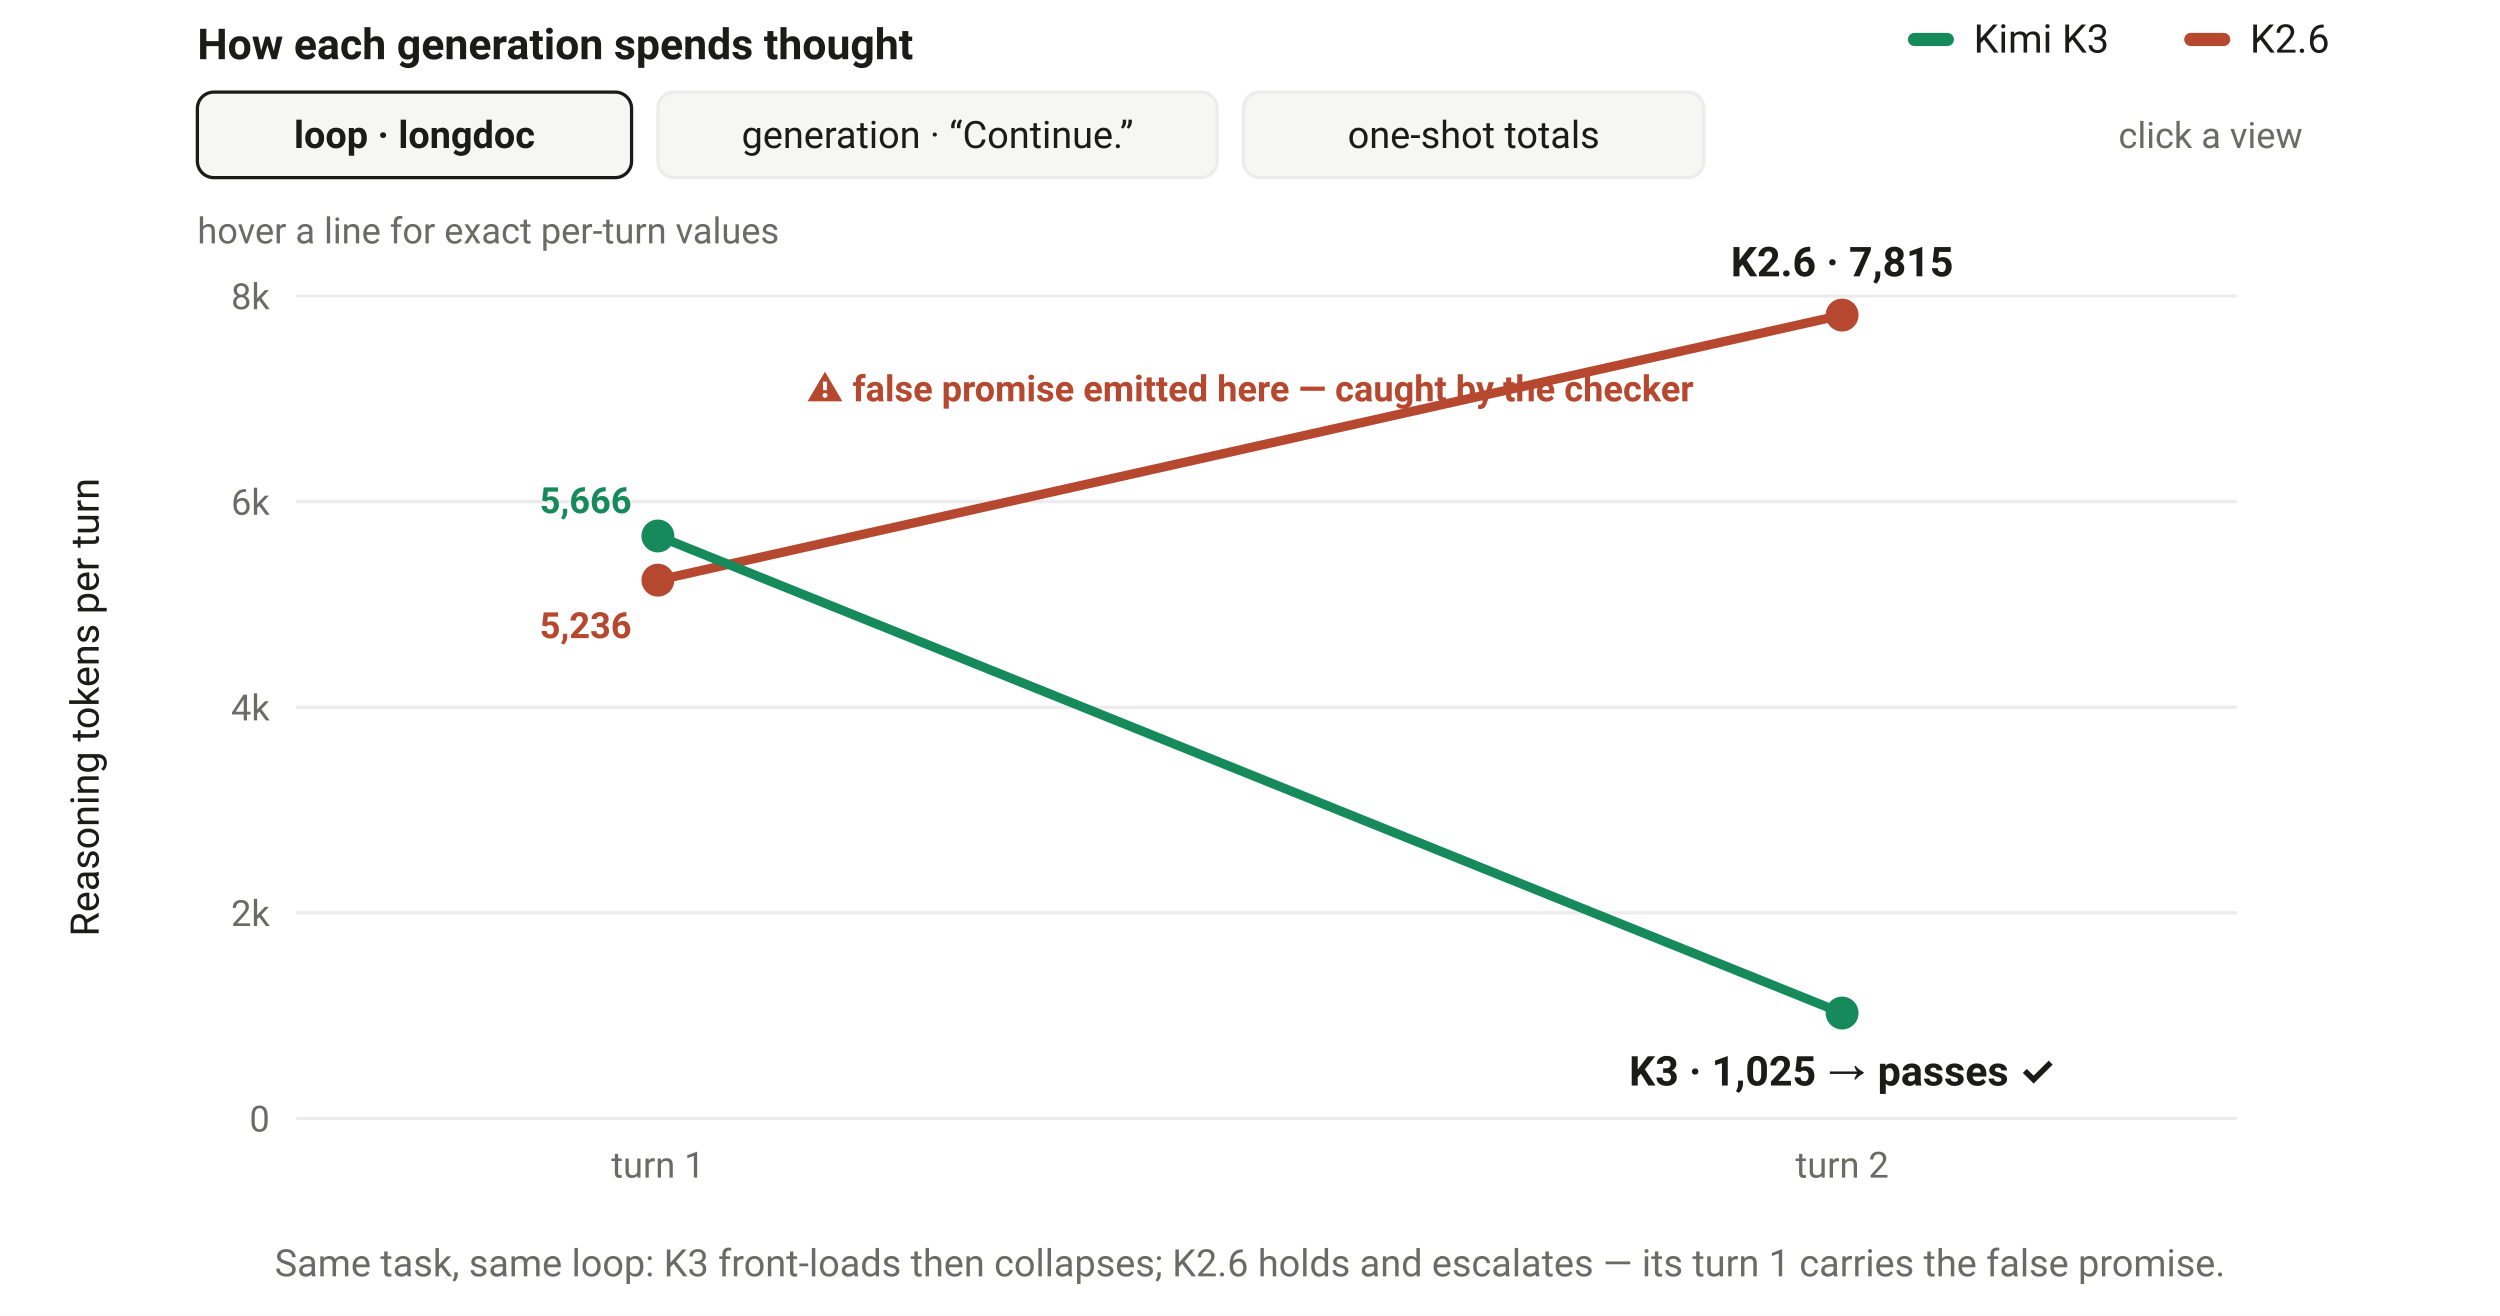
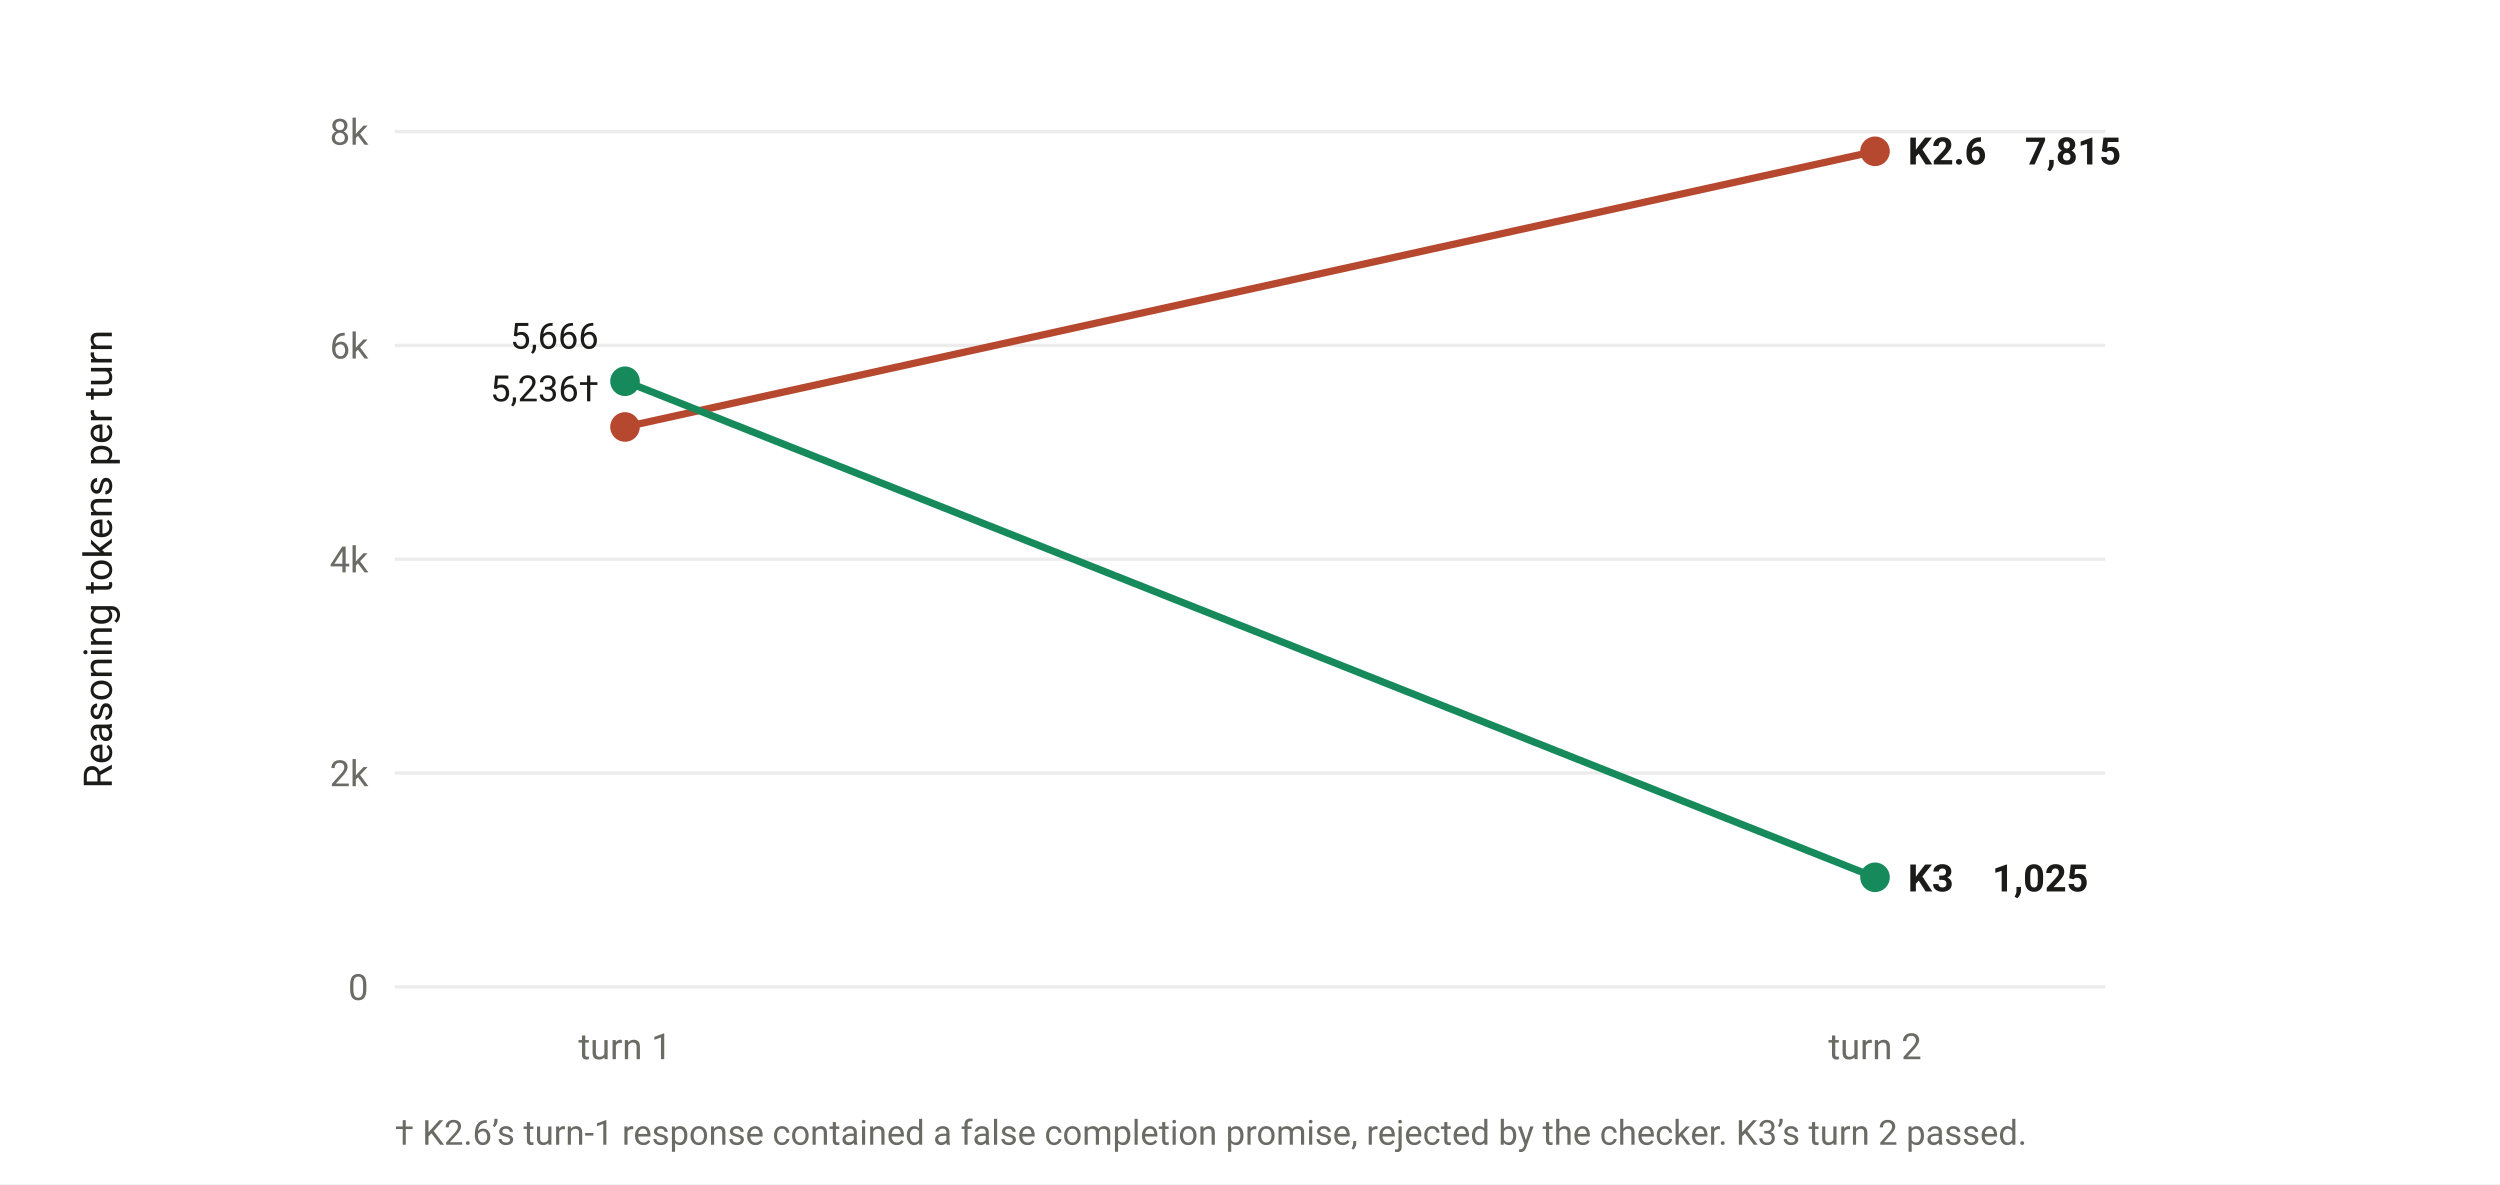
- <svg xmlns="http://www.w3.org/2000/svg" width="760" height="400" viewBox="0 0 760 400" font-family="-apple-system,BlinkMacSystemFont,Segoe UI,Roboto,Helvetica,Arial,sans-serif" role="img" aria-label="Interactive, three views switched by buttons. View one, loop on the longdoc task: K3 collapses from 5,666 reasoning tokens on turn 1 to 1,025 on turn 2 and passes, while K2.6 escalates from 5,236 to 7,815 and its turn 1 carries a false completion promise. View two, generation under a bare Continue: K3's runs decay steeply across three turns while K2.6 mostly holds its spend. View three, one-shot totals: K2.6 spends 13,564 reasoning tokens to K3's 6,501 — 2.09 times — for the identical three-of-three pass. Hover lines for exact values.">
-   <rect width="760" height="400" fill="#ffffff" />
-   <style>
-     .bt{cursor:pointer}
-     .run{transition:opacity .2s ease, stroke-width .2s ease}
-     .hit{cursor:pointer}
-   </style>
-   <text x="60" y="18" font-size="13" font-weight="700" fill="#1b1b1a">How each generation spends thought</text>
-   <rect x="580" y="10" width="14" height="4" rx="2" fill="#178a5c" />
-   <text x="600" y="16" font-size="12" fill="#1b1b1a">Kimi K3</text>
-   <rect x="664" y="10" width="14" height="4" rx="2" fill="#b5482e" />
-   <text x="684" y="16" font-size="12" fill="#1b1b1a">K2.6</text>
-   <g id="bt0" class="bt">
-     <rect id="br0" x="60" y="28" width="132" height="26" rx="5" fill="#f6f6f4" stroke="#1b1b1a" />
-     <text id="bx0" x="126" y="45" font-size="11.5" fill="#1b1b1a" text-anchor="middle" font-weight="700">loop · longdoc</text>
+ <svg xmlns="http://www.w3.org/2000/svg" width="760" height="360" viewBox="0 0 760 360" font-family="-apple-system,BlinkMacSystemFont,Segoe UI,Roboto,Helvetica,Arial,sans-serif" role="img" aria-label="Reasoning tokens per turn on the longdoc task in the loop condition. Kimi K3 falls from 5,666 tokens on turn 1 to 1,025 on turn 2, when it passes. Kimi K2.6 rises from 5,236 to 7,815; a dagger marks its turn 1, whose response contained a false completion promise.">
+   <rect width="760" height="360" fill="#ffffff" />
+   <g stroke="#ececec">
+     <line x1="120" y1="300" x2="640" y2="300" />
+     <line x1="120" y1="235" x2="640" y2="235" />
+     <line x1="120" y1="170" x2="640" y2="170" />
+     <line x1="120" y1="105" x2="640" y2="105" />
+     <line x1="120" y1="40" x2="640" y2="40" />
  </g>
-   <g id="bt1" class="bt">
-     <rect id="br1" x="200" y="28" width="170" height="26" rx="5" fill="#f6f6f4" stroke="#ececec" />
-     <text id="bx1" x="285" y="45" font-size="11.5" fill="#1b1b1a" text-anchor="middle">generation · “Continue.”</text>
+   <g font-size="11" fill="#6b6b66" text-anchor="end">
+     <text x="112" y="304">0</text>
+     <text x="112" y="239">2k</text>
+     <text x="112" y="174">4k</text>
+     <text x="112" y="109">6k</text>
+     <text x="112" y="44">8k</text>
  </g>
-   <g id="bt2" class="bt">
-     <rect id="br2" x="378" y="28" width="140" height="26" rx="5" fill="#f6f6f4" stroke="#ececec" />
-     <text id="bx2" x="448" y="45" font-size="11.5" fill="#1b1b1a" text-anchor="middle">one-shot totals</text>
+   <text x="34" y="170" font-size="12" fill="#1b1b1a" text-anchor="middle" transform="rotate(-90 34 170)">Reasoning tokens per turn</text>
+   <path d="M 190 129.8 L 570 46.0" fill="none" stroke="#b5482e" stroke-width="2.2" />
+   <circle cx="190" cy="129.8" r="4.5" fill="#b5482e" />
+   <circle cx="570" cy="46.0" r="4.5" fill="#b5482e" />
+   <text x="182" y="122" font-size="11" fill="#1b1b1a" text-anchor="end">5,236†</text>
+   <text x="580" y="50" font-size="11.5" fill="#1b1b1a" font-weight="600">K2.6 7,815</text>
+   <path d="M 190 115.9 L 570 266.7" fill="none" stroke="#178a5c" stroke-width="2.2" />
+   <circle cx="190" cy="115.9" r="4.5" fill="#178a5c" />
+   <circle cx="570" cy="266.7" r="4.5" fill="#178a5c" />
+   <text x="182" y="106" font-size="11" fill="#1b1b1a" text-anchor="end">5,666</text>
+   <text x="580" y="271" font-size="11.5" fill="#1b1b1a" font-weight="600">K3 1,025</text>
+   <g font-size="11" fill="#6b6b66" text-anchor="middle">
+     <text x="190" y="322">turn 1</text>
+     <text x="570" y="322">turn 2</text>
  </g>
-   <text x="700" y="45" font-size="11" fill="#6b6b66" text-anchor="end">click a view</text>
-   <text id="ro" x="60" y="74" font-size="11" fill="#6b6b66">hover a line for exact per-turn values</text>
-   <g id="v0">
-     <g stroke="#ececec">
-       <line x1="90" y1="340" x2="680" y2="340" />
-       <line x1="90" y1="277.5" x2="680" y2="277.5" />
-       <line x1="90" y1="215" x2="680" y2="215" />
-       <line x1="90" y1="152.5" x2="680" y2="152.5" />
-       <line x1="90" y1="90" x2="680" y2="90" />
-     </g>
-     <g font-size="11" fill="#6b6b66" text-anchor="end">
-       <text x="82" y="344">0</text>
-       <text x="82" y="281.5">2k</text>
-       <text x="82" y="219">4k</text>
-       <text x="82" y="156.5">6k</text>
-       <text x="82" y="94">8k</text>
-     </g>
-     <text x="30" y="215" font-size="12" fill="#1b1b1a" text-anchor="middle" transform="rotate(-90 30 215)">Reasoning tokens per turn</text>
-     <path id="pk26L" class="run" d="M 200 176.37 L 560 95.78" fill="none" stroke="#b5482e" stroke-width="2.8" data-w="2.8" data-op="1" />
-     <path id="pk3L" class="run" d="M 200 162.94 L 560 307.97" fill="none" stroke="#178a5c" stroke-width="2.8" data-w="2.8" data-op="1" />
-     <g id="dk26L" class="run" data-op="1">
-       <circle cx="200" cy="176.37" r="5" fill="#b5482e" />
-       <circle cx="560" cy="95.78" r="5" fill="#b5482e" />
-     </g>
-     <g id="dk3L" class="run" data-op="1">
-       <circle cx="200" cy="162.94" r="5" fill="#178a5c" />
-       <circle cx="560" cy="307.97" r="5" fill="#178a5c" />
-     </g>
-     <g id="lk3" class="run" data-op="1">
-       <text x="192" y="156" font-size="11" fill="#178a5c" text-anchor="end" font-weight="600">5,666</text>
-       <text x="560" y="330" font-size="12.5" fill="#1b1b1a" font-weight="700" text-anchor="middle" stroke="#ffffff" stroke-width="3.5" paint-order="stroke" stroke-linejoin="round">K3 · 1,025 → passes ✓</text>
-     </g>
-     <g id="lk26" class="run" data-op="1">
-       <text x="192" y="194" font-size="11" fill="#b5482e" text-anchor="end" font-weight="600">5,236</text>
-       <text x="380" y="122" font-size="11" fill="#b5482e" font-weight="700" text-anchor="middle">⚠ false promise emitted here — caught by the checker</text>
-       <text x="560" y="84" font-size="12.5" fill="#1b1b1a" font-weight="700" text-anchor="middle" stroke="#ffffff" stroke-width="3.5" paint-order="stroke" stroke-linejoin="round">K2.6 · 7,815</text>
-     </g>
-     <g font-size="11" fill="#6b6b66" text-anchor="middle">
-       <text x="200" y="358">turn 1</text>
-       <text x="560" y="358">turn 2</text>
-     </g>
-     <g fill="none" stroke="#ffffff" stroke-opacity="0" stroke-width="18" pointer-events="stroke">
-       <path class="hit" data-run="pk26L" d="M 200 176.37 L 560 95.78" />
-       <path class="hit" data-run="pk3L" d="M 200 162.94 L 560 307.97" />
-     </g>
-   </g>
-   <g id="v1" display="none">
-     <g stroke="#ececec">
-       <line x1="90" y1="340" x2="680" y2="340" />
-       <line x1="90" y1="256.7" x2="680" y2="256.7" />
-       <line x1="90" y1="173.3" x2="680" y2="173.3" />
-       <line x1="90" y1="90" x2="680" y2="90" />
-     </g>
-     <g font-size="11" fill="#6b6b66" text-anchor="end">
-       <text x="82" y="344">0</text>
-       <text x="82" y="260.7">3k</text>
-       <text x="82" y="177.3">6k</text>
-       <text x="82" y="94">9k</text>
-     </g>
-     <text x="30" y="215" font-size="12" fill="#1b1b1a" text-anchor="middle" transform="rotate(-90 30 215)">Reasoning tokens per turn</text>
-     <path id="pk3a" class="run" d="M 170 255.6 L 385 307.0 L 600 335.7" fill="none" stroke="#178a5c" stroke-width="2" opacity="0.85" data-w="2" data-op="0.85" />
-     <path id="pk3b" class="run" d="M 170 213.7 L 385 275.1 L 600 301.4" fill="none" stroke="#178a5c" stroke-width="2" opacity="0.85" data-w="2" data-op="0.85" />
-     <path id="pk3c" class="run" d="M 170 330.9 L 385 328.4 L 600 333.3" fill="none" stroke="#178a5c" stroke-width="1.4" opacity="0.3" data-w="1.4" data-op="0.3" />
-     <path id="pk26a" class="run" d="M 170 216.4 L 385 207.0 L 600 270.4" fill="none" stroke="#b5482e" stroke-width="2" opacity="0.85" data-w="2" data-op="0.85" />
-     <path id="pk26b" class="run" d="M 170 255.4 L 385 288.3 L 600 290.8" fill="none" stroke="#b5482e" stroke-width="2" opacity="0.85" data-w="2" data-op="0.85" />
-     <path id="pk26c" class="run" d="M 170 107.6 L 385 330.0 L 600 310.7" fill="none" stroke="#b5482e" stroke-width="1.4" opacity="0.3" data-w="1.4" data-op="0.3" />
-     <g font-size="10.5">
-       <line x1="600" y1="270.4" x2="606" y2="266" stroke="#ececec" />
-       <text id="ek26a" class="run" data-op="1" x="608" y="269" fill="#1b1b1a">K2.6 enumerate · 2,505</text>
-       <line x1="600" y1="290.8" x2="606" y2="288" stroke="#ececec" />
-       <text id="ek26b" class="run" data-op="1" x="608" y="291" fill="#1b1b1a">K2.6 build · 1,770</text>
-       <line x1="600" y1="301.4" x2="606" y2="303" stroke="#ececec" />
-       <text id="ek3b" class="run" data-op="1" x="608" y="306" fill="#1b1b1a">K3 longdoc · 1,389</text>
-       <line x1="600" y1="310.7" x2="606" y2="318" stroke="#ececec" />
-       <text id="ek26c" class="run" data-op="0.55" opacity="0.55" x="608" y="321" fill="#6b6b66">K2.6 longdoc · 1,056</text>
-       <line x1="600" y1="333.3" x2="606" y2="333" stroke="#ececec" />
-       <text id="ek3c" class="run" data-op="0.55" opacity="0.55" x="608" y="336" fill="#6b6b66">K3 build · 241</text>
-       <line x1="600" y1="335.7" x2="606" y2="346" stroke="#ececec" />
-       <text id="ek3a" class="run" data-op="1" x="608" y="349" fill="#1b1b1a">K3 enumerate · 155</text>
-     </g>
-     <g font-size="11" fill="#6b6b66" text-anchor="middle">
-       <text x="170" y="361">turn 1</text>
-       <text x="385" y="361">turn 2</text>
-       <text x="588" y="361">turn 3</text>
-     </g>
-     <g fill="none" stroke="#ffffff" stroke-opacity="0" stroke-width="16" pointer-events="stroke">
-       <path class="hit" data-run="pk3a" d="M 170 255.6 L 385 307.0 L 600 335.7" />
-       <path class="hit" data-run="pk3b" d="M 170 213.7 L 385 275.1 L 600 301.4" />
-       <path class="hit" data-run="pk3c" d="M 170 330.9 L 385 328.4 L 600 333.3" />
-       <path class="hit" data-run="pk26a" d="M 170 216.4 L 385 207.0 L 600 270.4" />
-       <path class="hit" data-run="pk26b" d="M 170 255.4 L 385 288.3 L 600 290.8" />
-       <path class="hit" data-run="pk26c" d="M 170 107.6 L 385 330.0 L 600 310.7" />
-     </g>
-   </g>
-   <g id="v2" display="none">
-     <text x="162" y="162" font-size="13" fill="#1b1b1a" font-weight="600" text-anchor="end">K2.6</text>
-     <rect x="170" y="140" width="439.5" height="36" rx="4" fill="#b5482e" />
-     <text x="616" y="163" font-size="14" fill="#1b1b1a" font-weight="700">13,564</text>
-     <text x="170" y="205" font-size="12.5" fill="#1b1b1a">
-       <tspan font-weight="700" fill="#b5482e">2.09× the reasoning</tspan> — for the identical 3/3 pass across all three tasks</text>
-     <text x="162" y="247" font-size="13" fill="#1b1b1a" font-weight="600" text-anchor="end">K3</text>
-     <rect x="170" y="225" width="210.6" height="36" rx="4" fill="#178a5c" />
-     <text x="387" y="248" font-size="14" fill="#1b1b1a" font-weight="700">6,501</text>
-     <text x="170" y="300" font-size="11" fill="#6b6b66">Total reasoning tokens across the three one-shot runs. Same tasks, same pass rate — half the thought.</text>
-   </g>
-   <text id="vcap" x="380" y="388" font-size="11.5" fill="#6b6b66" text-anchor="middle">Same task, same loop: K3 front-loads then collapses; K2.6 holds and escalates — its turn 1 carries the false promise.</text>
+   <text x="120" y="348" font-size="10.5" fill="#6b6b66">† K2.6’s turn-1 response contained a false completion promise, rejected by the checker. K3’s turn 2 passed.</text>
</svg>
